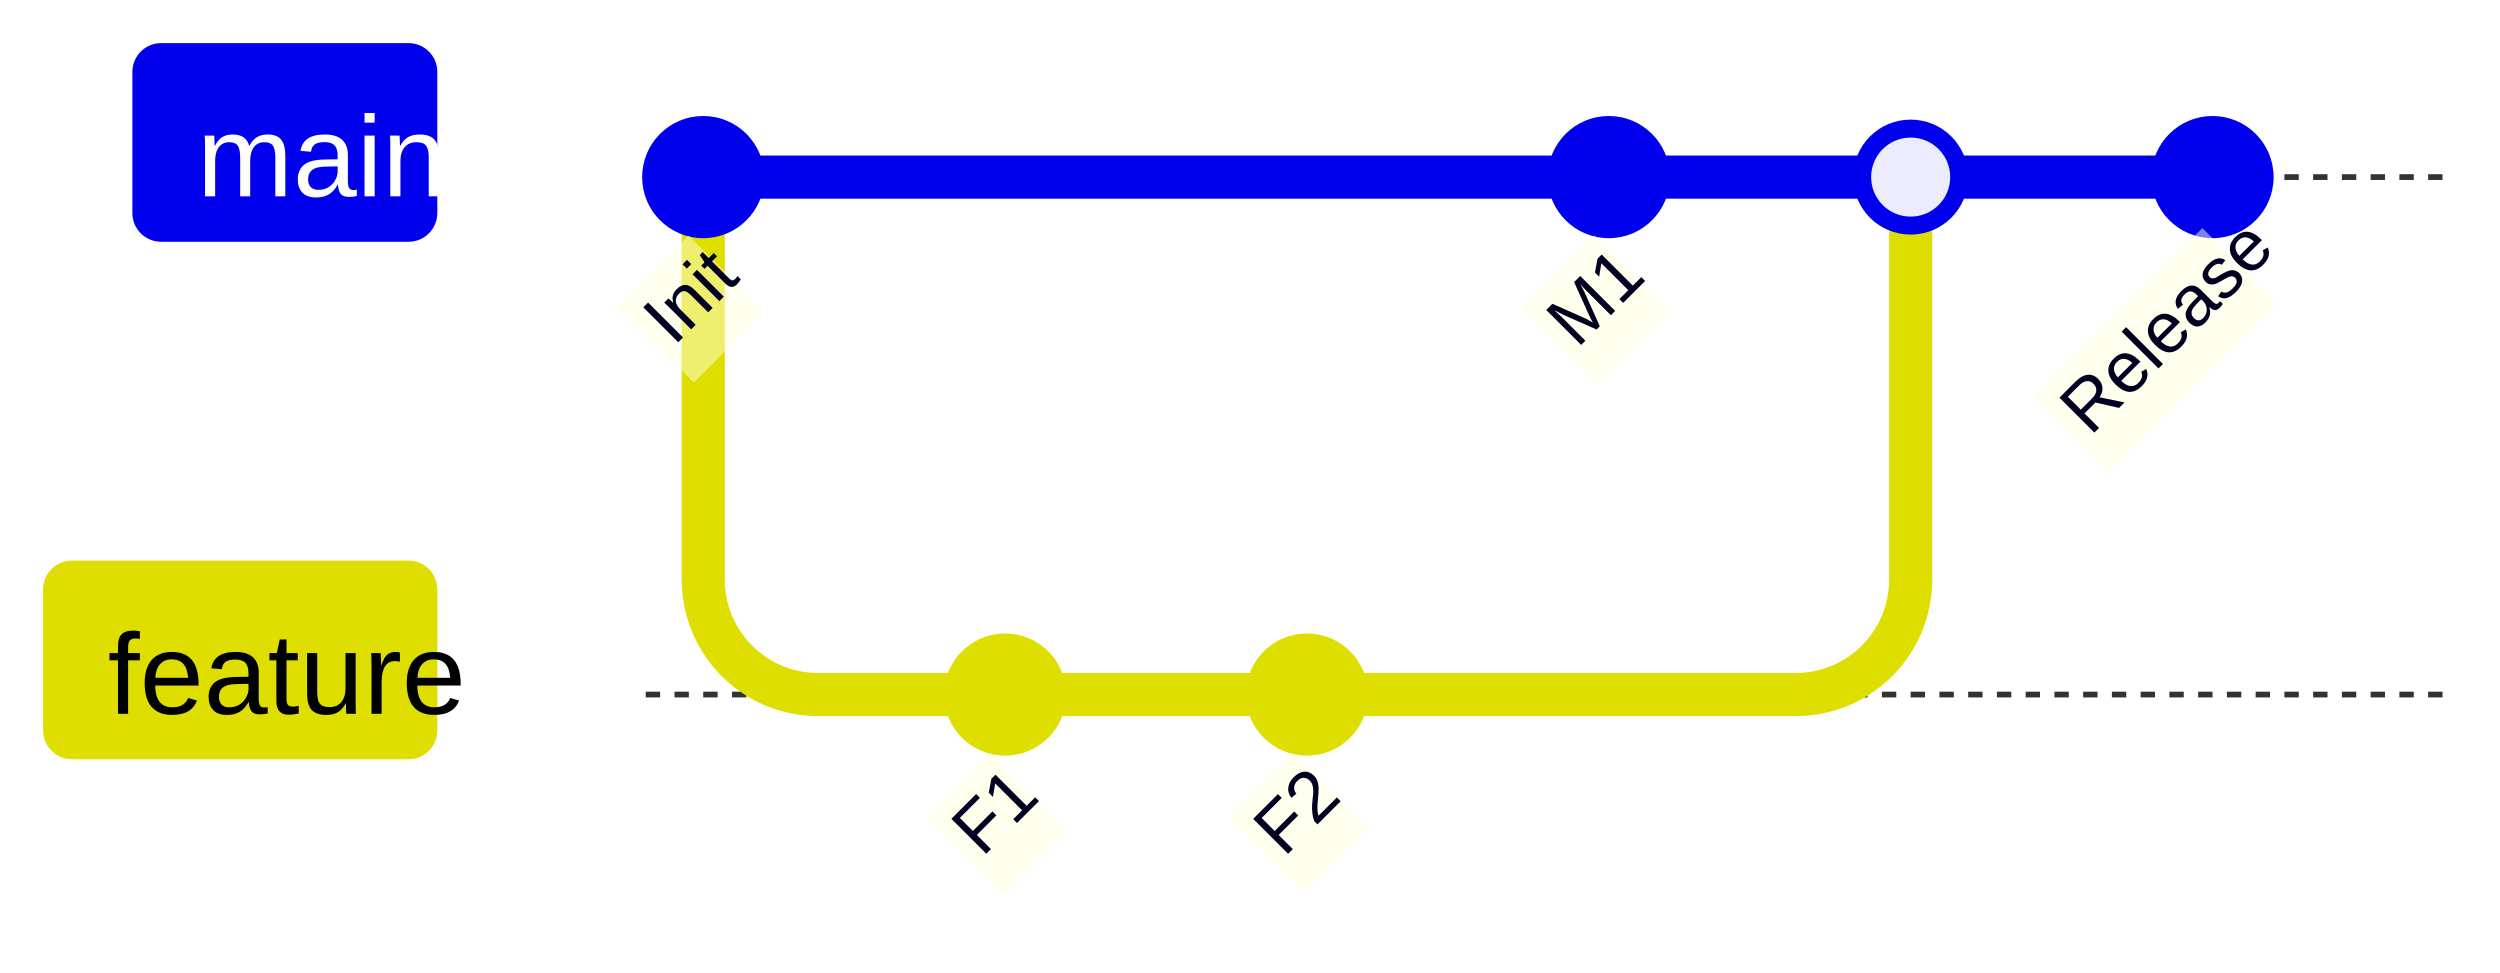
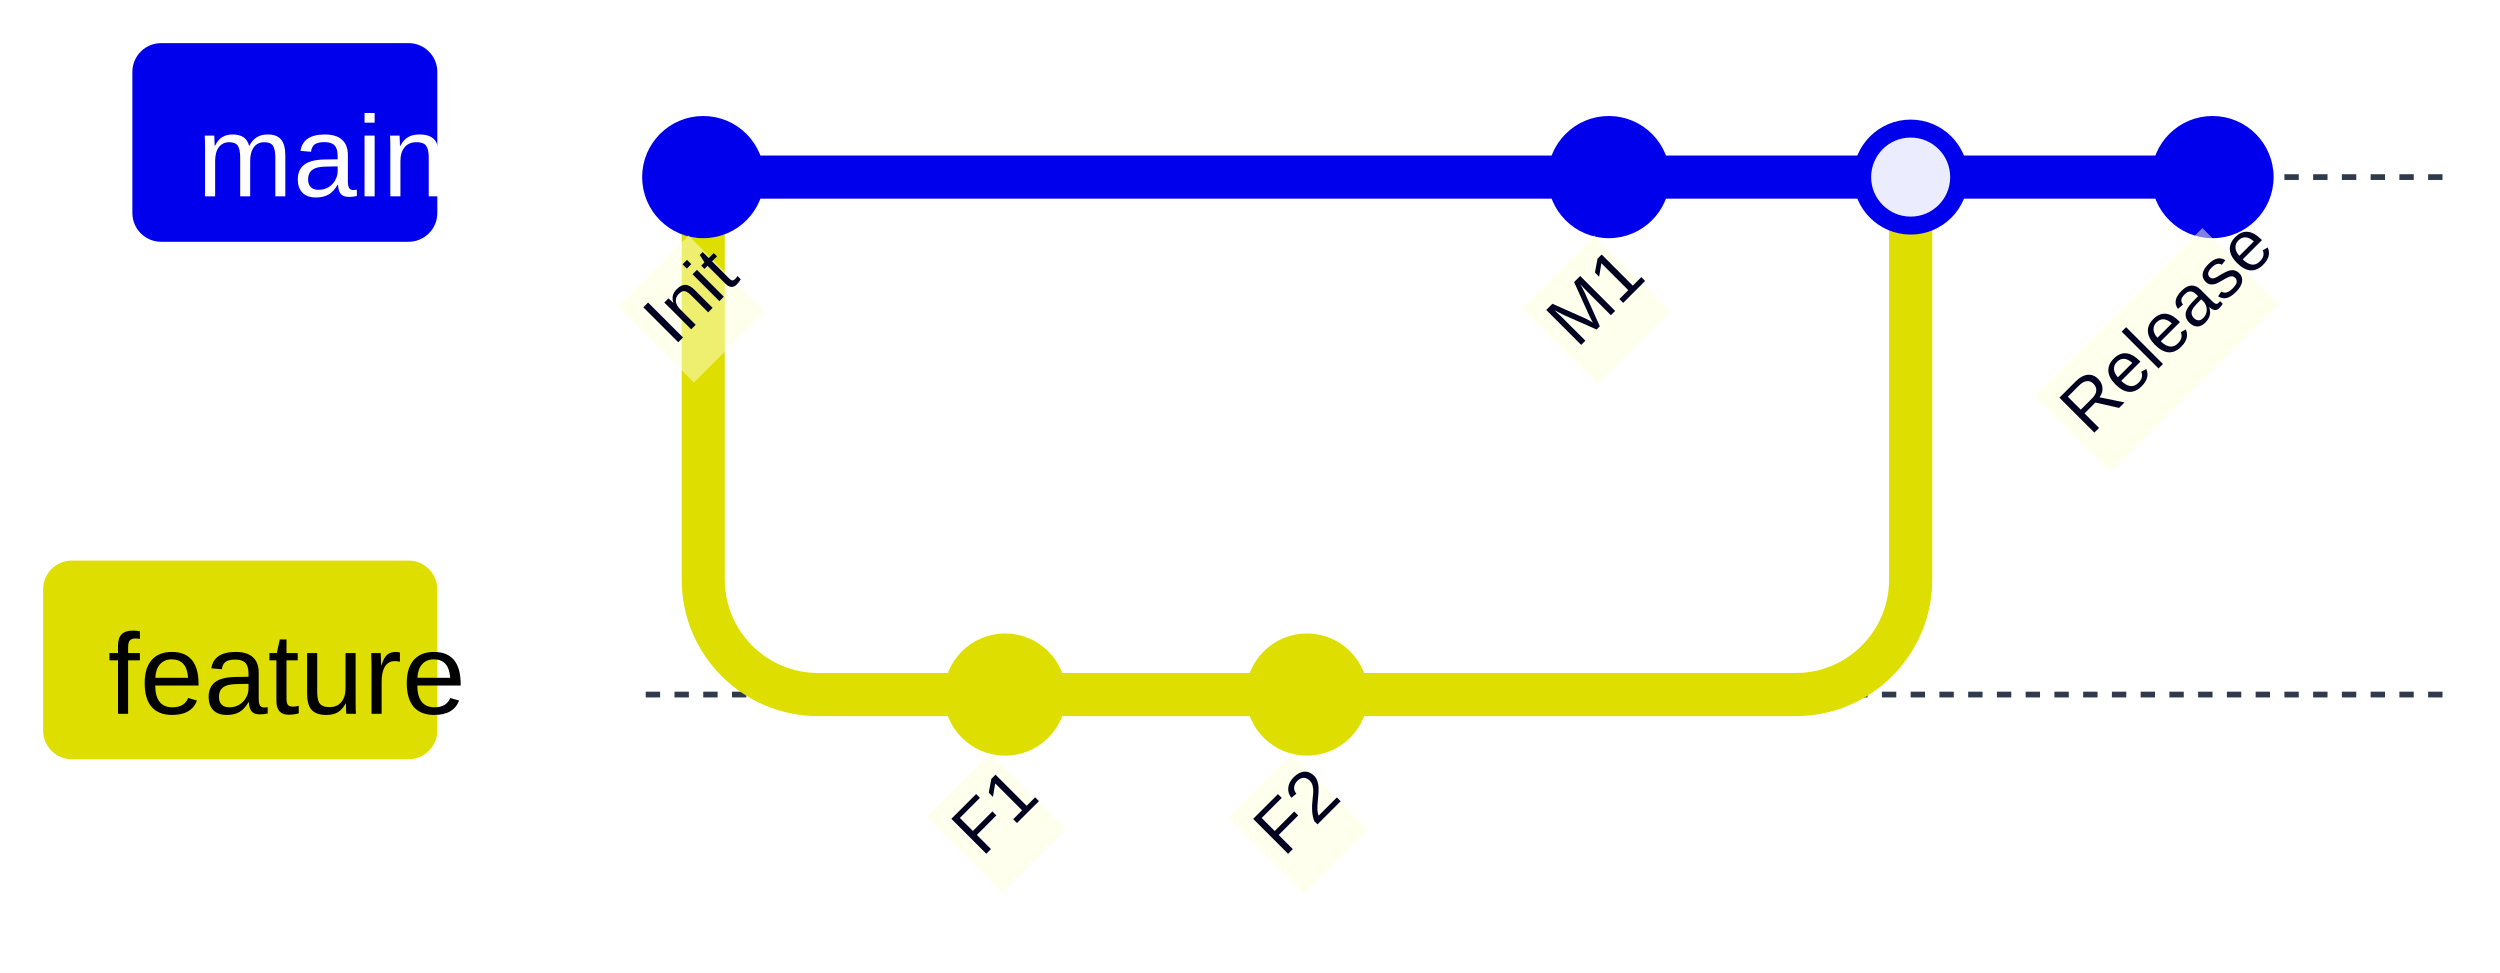
<svg xmlns="http://www.w3.org/2000/svg" width="100%" viewBox="-89.848 -24.64 347.848 135.364" style="max-width: 347.848px;">
  <rect x="-89.848" y="-24.64" width="347.848" height="135.364" fill="#FFFFFF" />
  <defs>
    <marker id="arrow-0" viewBox="0 0 10 10" refX="5" refY="5" markerUnits="userSpaceOnUse" markerWidth="8" markerHeight="8" orient="auto">
-       <path d="M 0 0 L 10 5 L 0 10 z" fill="#333333" stroke="#333333" stroke-width="1" stroke-dasharray="1,0" />
+       <path d="M 0 0 L 10 5 L 0 10 z" fill="#2F3B4D" stroke="#2F3B4D" stroke-width="1" stroke-dasharray="1,0" />
    </marker>
    <marker id="arrow-start-0" viewBox="0 0 10 10" refX="4.5" refY="5" markerUnits="userSpaceOnUse" markerWidth="8" markerHeight="8" orient="auto">
-       <path d="M 0 5 L 10 10 L 10 0 z" fill="#333333" stroke="#333333" stroke-width="1" stroke-dasharray="1,0" />
+       <path d="M 0 5 L 10 10 L 10 0 z" fill="#2F3B4D" stroke="#2F3B4D" stroke-width="1" stroke-dasharray="1,0" />
    </marker>
  </defs>
  <g>
-     <line x1="0.00" y1="0.00" x2="252.00" y2="0.00" stroke="#333333" stroke-width="0.8" stroke-dasharray="2" />
+     <line x1="0.00" y1="0.00" x2="252.00" y2="0.00" stroke="#2F3B4D" stroke-width="0.8" stroke-dasharray="2" />
    <rect x="-71.43" y="-18.64" width="42.43" height="27.64" rx="4.00" ry="4.00" fill="hsl(240, 100%, 46.275%)" stroke="none" />
    <text x="-62.43" y="2.68" text-anchor="start" font-family="'trebuchet ms', verdana, arial, sans-serif" font-size="16" fill="#ffffff">
      <tspan x="-62.43" dy="0.00">main</tspan>
    </text>
-     <line x1="0.00" y1="72.00" x2="252.00" y2="72.00" stroke="#333333" stroke-width="0.8" stroke-dasharray="2" />
+     <line x1="0.00" y1="72.00" x2="252.00" y2="72.00" stroke="#2F3B4D" stroke-width="0.8" stroke-dasharray="2" />
    <rect x="-83.85" y="53.36" width="54.85" height="27.64" rx="4.00" ry="4.00" fill="hsl(60, 100%, 43.529%)" stroke="none" />
    <text x="-74.85" y="74.68" text-anchor="start" font-family="'trebuchet ms', verdana, arial, sans-serif" font-size="16" fill="black">
      <tspan x="-74.85" dy="0.00">feature</tspan>
    </text>
    <g class="commit-arrows">
      <path d="M 8 0 L 8 56 A 16 16, 0, 0, 0, 24 72 L 50 72" fill="none" stroke="hsl(60, 100%, 43.529%)" stroke-width="6" stroke-linecap="round" />
      <path d="M 50 72 L 92 72" fill="none" stroke="hsl(60, 100%, 43.529%)" stroke-width="6" stroke-linecap="round" />
      <path d="M 8 0 L 134 0" fill="none" stroke="hsl(240, 100%, 46.275%)" stroke-width="6" stroke-linecap="round" />
      <path d="M 134 0 L 176 0" fill="none" stroke="hsl(240, 100%, 46.275%)" stroke-width="6" stroke-linecap="round" />
      <path d="M 92 72 L 160 72 A 16 16, 0, 0, 0, 176 56 L 176 0" fill="none" stroke="hsl(60, 100%, 43.529%)" stroke-width="6" stroke-linecap="round" />
      <path d="M 176 0 L 218 0" fill="none" stroke="hsl(240, 100%, 46.275%)" stroke-width="6" stroke-linecap="round" />
    </g>
    <g class="commit-bullets">
      <circle cx="8.00" cy="0.00" r="8.00" fill="hsl(240, 100%, 46.275%)" stroke="hsl(240, 100%, 46.275%)" />
      <circle cx="50.00" cy="72.00" r="8.00" fill="hsl(60, 100%, 43.529%)" stroke="hsl(60, 100%, 43.529%)" />
      <circle cx="92.00" cy="72.00" r="8.00" fill="hsl(60, 100%, 43.529%)" stroke="hsl(60, 100%, 43.529%)" />
      <circle cx="134.00" cy="0.00" r="8.00" fill="hsl(240, 100%, 46.275%)" stroke="hsl(240, 100%, 46.275%)" />
      <circle cx="176.00" cy="0.00" r="7.50" fill="hsl(240, 100%, 46.275%)" stroke="hsl(240, 100%, 46.275%)" />
      <circle cx="176.00" cy="0.00" r="5.00" fill="#ECECFF" stroke="#ECECFF" />
      <circle cx="218.00" cy="0.00" r="8.00" fill="hsl(240, 100%, 46.275%)" stroke="hsl(240, 100%, 46.275%)" />
    </g>
    <g class="commit-labels">
      <g transform="translate(-12.06, 11.28) rotate(-45.00, 0.00, 0.00)">
        <rect x="1.03" y="10.50" width="13.94" height="15.00" fill="#ffffde" opacity="0.5" />
        <text x="2.53" y="20.00" text-anchor="start" font-family="'trebuchet ms', verdana, arial, sans-serif" font-size="10" fill="#000021">Init</text>
      </g>
      <g transform="translate(-11.62, 10.87) rotate(-45.00, 42.00, 72.00)">
        <rect x="43.72" y="82.50" width="12.57" height="15.00" fill="#ffffde" opacity="0.5" />
        <text x="45.22" y="92.00" text-anchor="start" font-family="'trebuchet ms', verdana, arial, sans-serif" font-size="10" fill="#000021">F1</text>
      </g>
      <g transform="translate(-11.62, 10.87) rotate(-45.00, 84.00, 72.00)">
        <rect x="85.71" y="82.50" width="12.57" height="15.00" fill="#ffffde" opacity="0.5" />
        <text x="87.21" y="92.00" text-anchor="start" font-family="'trebuchet ms', verdana, arial, sans-serif" font-size="10" fill="#000021">F2</text>
      </g>
      <g transform="translate(-12.20, 11.42) rotate(-45.00, 126.00, 0.00)">
        <rect x="126.80" y="10.50" width="14.39" height="15.00" fill="#ffffde" opacity="0.5" />
        <text x="128.30" y="20.00" text-anchor="start" font-family="'trebuchet ms', verdana, arial, sans-serif" font-size="10" fill="#000021">M1</text>
      </g>
      <g transform="translate(-18.19, 17.02) rotate(-45.00, 210.00, 0.00)">
        <rect x="201.46" y="10.50" width="33.08" height="15.00" fill="#ffffde" opacity="0.5" />
        <text x="202.96" y="20.00" text-anchor="start" font-family="'trebuchet ms', verdana, arial, sans-serif" font-size="10" fill="#000021">Release</text>
      </g>
    </g>
  </g>
</svg>
